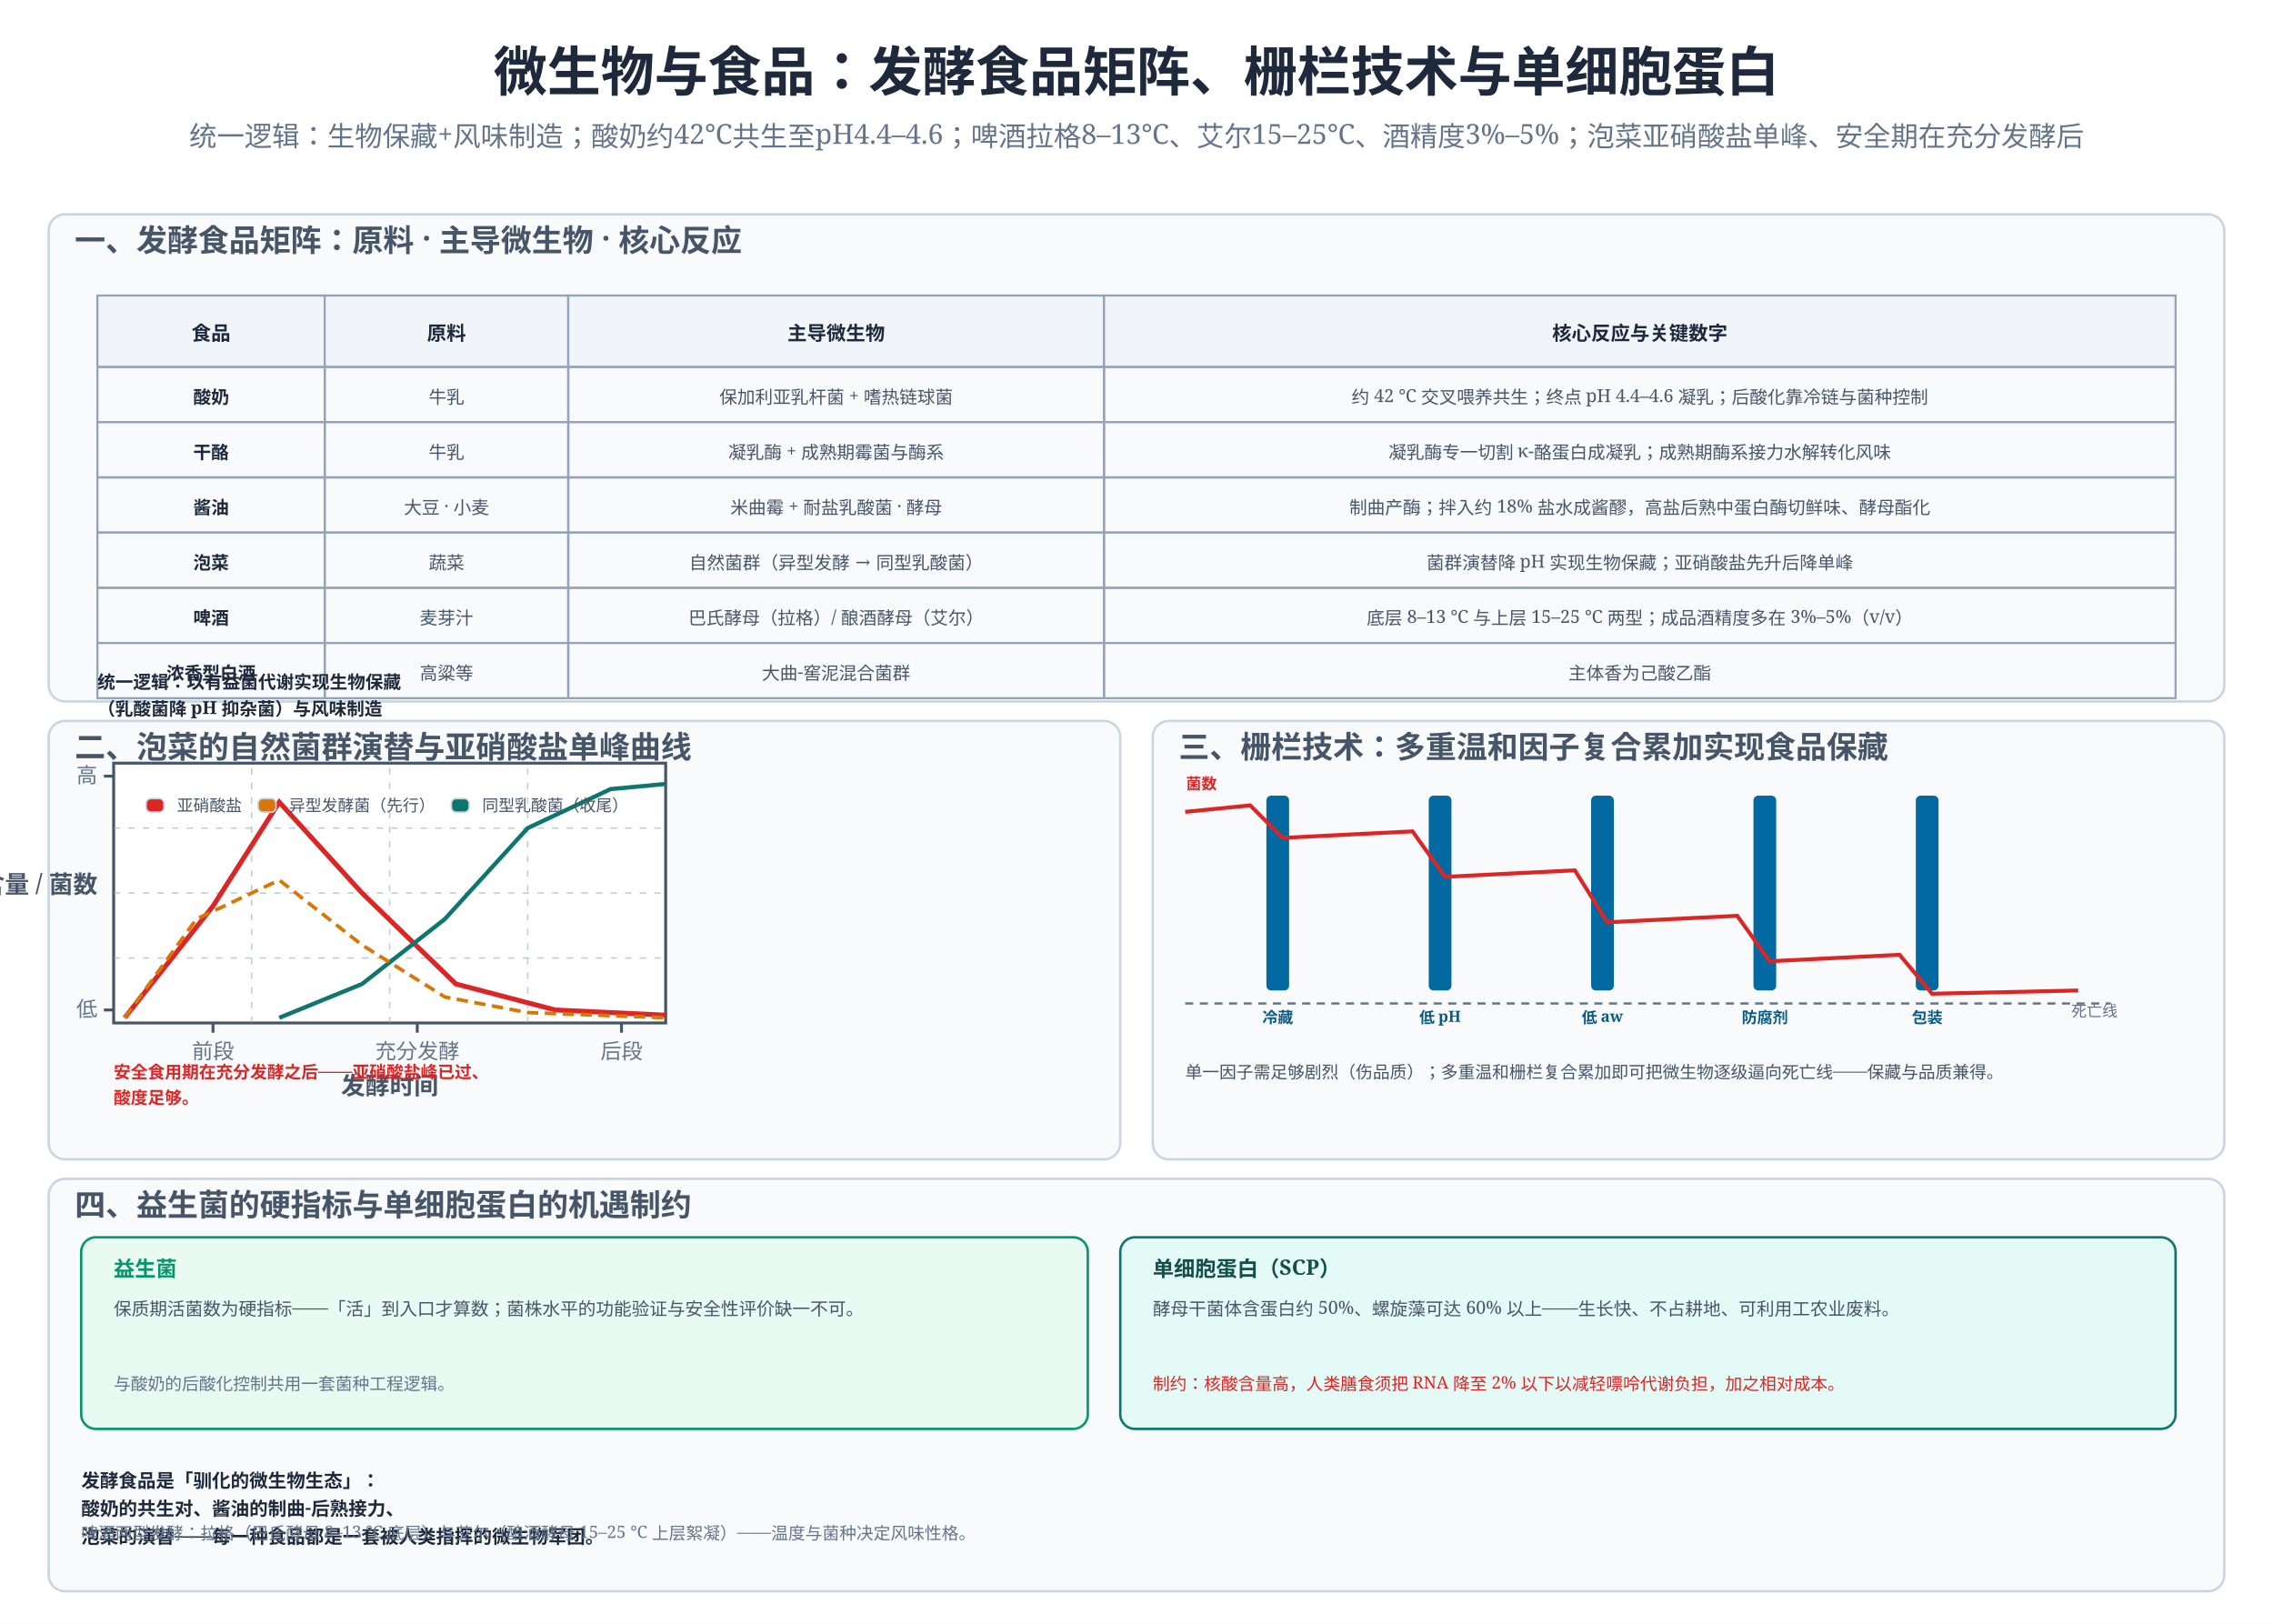
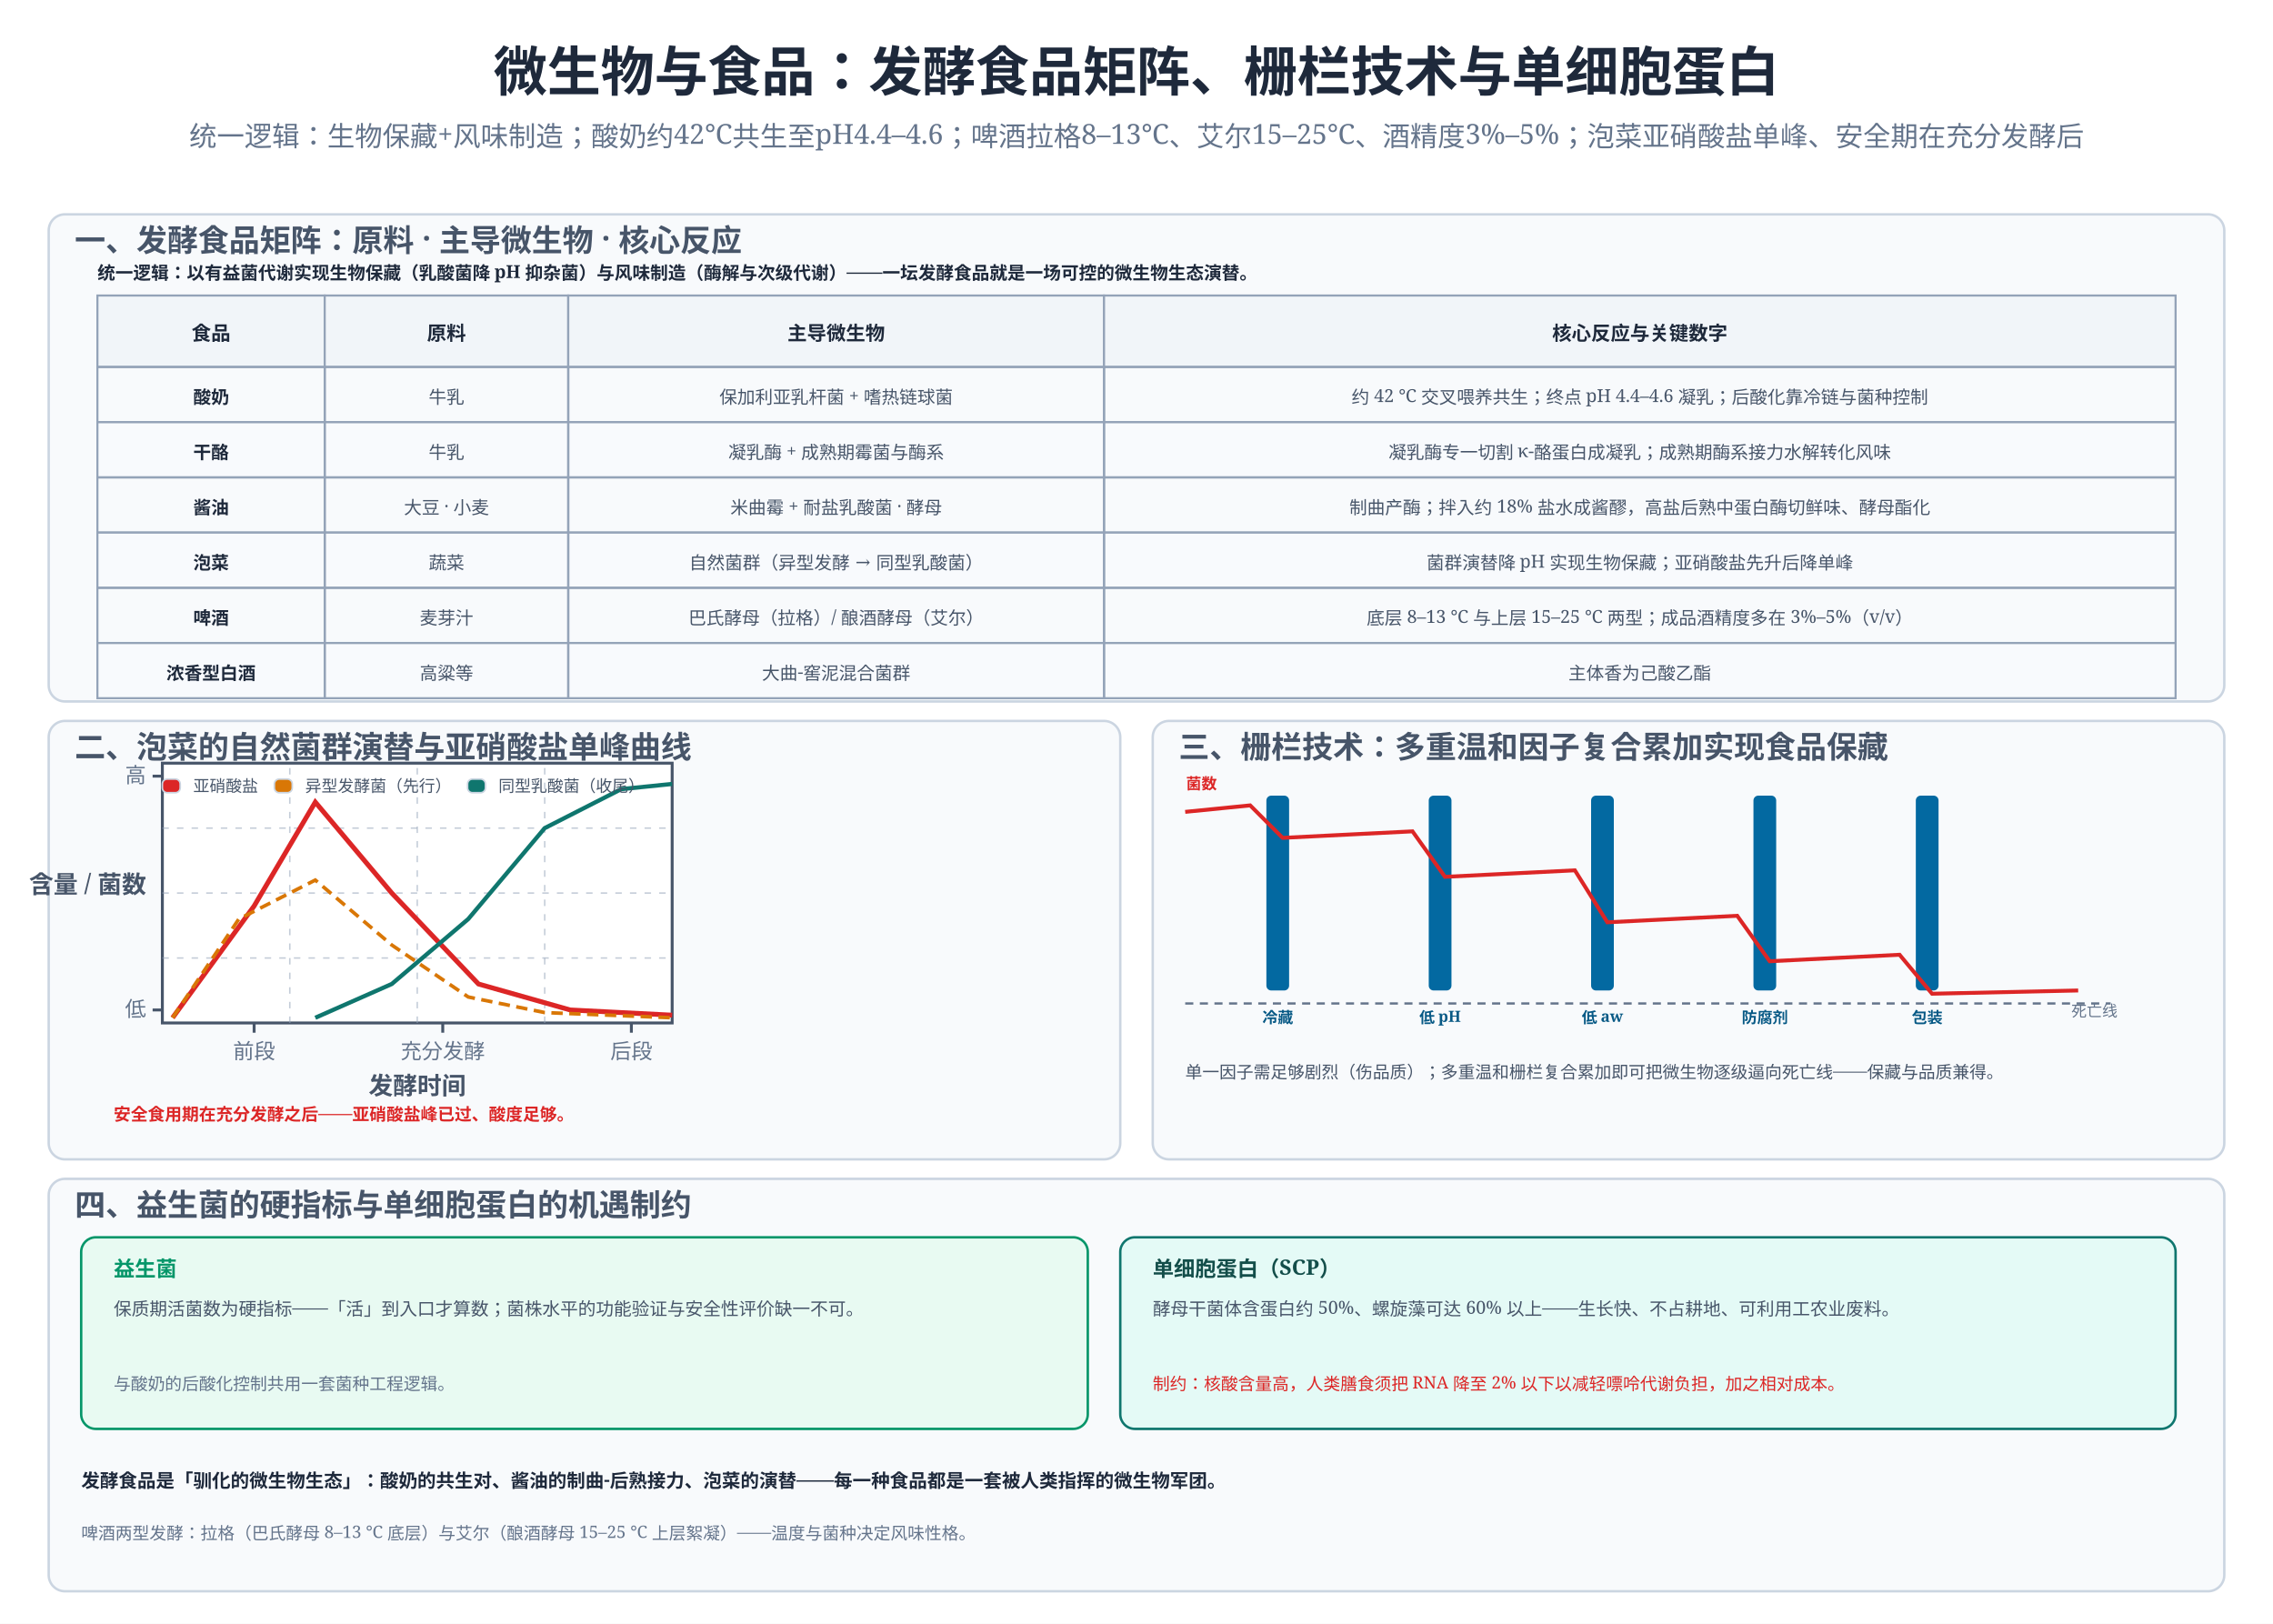
<svg xmlns="http://www.w3.org/2000/svg" width="1400" height="1000" viewBox="0 0 1400 1000" font-family="Noto Serif SC, LXGW WenKai, Songti SC, serif">
  <defs>
    <marker id="arr-ink" viewBox="0 0 10 10" refX="8.5" refY="5" markerWidth="7" markerHeight="7" orient="auto-start-reverse">
      <path d="M0,0 L10,5 L0,10 z" fill="#334155" />
    </marker>
    <marker id="arr-dna" viewBox="0 0 10 10" refX="8.5" refY="5" markerWidth="7" markerHeight="7" orient="auto-start-reverse">
      <path d="M0,0 L10,5 L0,10 z" fill="#0f766e" />
    </marker>
    <marker id="arr-rna" viewBox="0 0 10 10" refX="8.5" refY="5" markerWidth="7" markerHeight="7" orient="auto-start-reverse">
      <path d="M0,0 L10,5 L0,10 z" fill="#b45309" />
    </marker>
    <marker id="arr-pro" viewBox="0 0 10 10" refX="8.5" refY="5" markerWidth="7" markerHeight="7" orient="auto-start-reverse">
      <path d="M0,0 L10,5 L0,10 z" fill="#6d28d9" />
    </marker>
    <marker id="arr-enz" viewBox="0 0 10 10" refX="8.5" refY="5" markerWidth="7" markerHeight="7" orient="auto-start-reverse">
      <path d="M0,0 L10,5 L0,10 z" fill="#be185d" />
    </marker>
    <marker id="arr-acc" viewBox="0 0 10 10" refX="8.5" refY="5" markerWidth="7" markerHeight="7" orient="auto-start-reverse">
      <path d="M0,0 L10,5 L0,10 z" fill="#0369a1" />
    </marker>
    <marker id="arr-ok" viewBox="0 0 10 10" refX="8.5" refY="5" markerWidth="7" markerHeight="7" orient="auto-start-reverse">
      <path d="M0,0 L10,5 L0,10 z" fill="#059669" />
    </marker>
    <marker id="arr-warn" viewBox="0 0 10 10" refX="8.5" refY="5" markerWidth="7" markerHeight="7" orient="auto-start-reverse">
      <path d="M0,0 L10,5 L0,10 z" fill="#b45309" />
    </marker>
    <marker id="arr-bad" viewBox="0 0 10 10" refX="8.5" refY="5" markerWidth="7" markerHeight="7" orient="auto-start-reverse">
      <path d="M0,0 L10,5 L0,10 z" fill="#dc2626" />
    </marker>
    <marker id="arr-mute" viewBox="0 0 10 10" refX="8.5" refY="5" markerWidth="7" markerHeight="7" orient="auto-start-reverse">
      <path d="M0,0 L10,5 L0,10 z" fill="#94a3b8" />
    </marker>
  </defs>
  <rect x="0" y="0" width="1400" height="1000" fill="#ffffff" />
  <text x="700" y="56" text-anchor="middle" font-size="33" font-weight="700" fill="#1e293b">微生物与食品：发酵食品矩阵、栅栏技术与单细胞蛋白</text>
  <text x="700" y="90" text-anchor="middle" font-size="17" fill="#64748b">统一逻辑：生物保藏+风味制造；酸奶约42℃共生至pH4.4–4.6；啤酒拉格8–13℃、艾尔15–25℃、酒精度3%–5%；泡菜亚硝酸盐单峰、安全期在充分发酵后</text>
  <rect x="30" y="132" width="1340" height="300" rx="10" fill="#f8fafc" stroke="#cbd5e1" stroke-width="1.5" />
  <text x="46" y="154.84" font-size="19" fill="#475569" font-weight="700">一、发酵食品矩阵：原料 · 主导微生物 · 核心反应</text>
  <rect x="60" y="182" width="140" height="44" fill="#f1f5f9" stroke="#94a3b8" stroke-width="1.3" />
  <text x="130" y="209.5" font-size="12" fill="#1e293b" text-anchor="middle" font-weight="700">食品</text>
  <rect x="200" y="182" width="150" height="44" fill="#f1f5f9" stroke="#94a3b8" stroke-width="1.3" />
  <text x="275" y="209.5" font-size="12" fill="#1e293b" text-anchor="middle" font-weight="700">原料</text>
  <rect x="350" y="182" width="330" height="44" fill="#f1f5f9" stroke="#94a3b8" stroke-width="1.3" />
  <text x="515" y="209.5" font-size="12" fill="#1e293b" text-anchor="middle" font-weight="700">主导微生物</text>
  <rect x="680" y="182" width="660" height="44" fill="#f1f5f9" stroke="#94a3b8" stroke-width="1.3" />
  <text x="1010" y="209.5" font-size="12" fill="#1e293b" text-anchor="middle" font-weight="700">核心反应与关键数字</text>
  <rect x="60" y="226" width="140" height="34" fill="none" stroke="#94a3b8" stroke-width="1.3" />
  <text x="130" y="248.5" font-size="11" fill="#1e293b" text-anchor="middle" font-weight="700">酸奶</text>
  <rect x="200" y="226" width="150" height="34" fill="none" stroke="#94a3b8" stroke-width="1.3" />
  <text x="275" y="248.5" font-size="11" fill="#475569" text-anchor="middle" font-weight="500">牛乳</text>
  <rect x="350" y="226" width="330" height="34" fill="none" stroke="#94a3b8" stroke-width="1.3" />
  <text x="515" y="248.5" font-size="11" fill="#475569" text-anchor="middle" font-weight="500">保加利亚乳杆菌 + 嗜热链球菌</text>
  <rect x="680" y="226" width="660" height="34" fill="none" stroke="#94a3b8" stroke-width="1.3" />
  <text x="1010" y="248.5" font-size="11" fill="#475569" text-anchor="middle" font-weight="500">约 42 ℃ 交叉喂养共生；终点 pH 4.4–4.6 凝乳；后酸化靠冷链与菌种控制</text>
  <rect x="60" y="260" width="1280" height="34" fill="#f8fafc" fill-opacity="0.85" />
  <rect x="60" y="260" width="140" height="34" fill="none" stroke="#94a3b8" stroke-width="1.3" />
  <text x="130" y="282.5" font-size="11" fill="#1e293b" text-anchor="middle" font-weight="700">干酪</text>
  <rect x="200" y="260" width="150" height="34" fill="none" stroke="#94a3b8" stroke-width="1.3" />
  <text x="275" y="282.5" font-size="11" fill="#475569" text-anchor="middle" font-weight="500">牛乳</text>
  <rect x="350" y="260" width="330" height="34" fill="none" stroke="#94a3b8" stroke-width="1.3" />
  <text x="515" y="282.5" font-size="11" fill="#475569" text-anchor="middle" font-weight="500">凝乳酶 + 成熟期霉菌与酶系</text>
  <rect x="680" y="260" width="660" height="34" fill="none" stroke="#94a3b8" stroke-width="1.3" />
  <text x="1010" y="282.5" font-size="11" fill="#475569" text-anchor="middle" font-weight="500">凝乳酶专一切割 κ-酪蛋白成凝乳；成熟期酶系接力水解转化风味</text>
  <rect x="60" y="294" width="140" height="34" fill="none" stroke="#94a3b8" stroke-width="1.3" />
  <text x="130" y="316.5" font-size="11" fill="#1e293b" text-anchor="middle" font-weight="700">酱油</text>
  <rect x="200" y="294" width="150" height="34" fill="none" stroke="#94a3b8" stroke-width="1.3" />
  <text x="275" y="316.5" font-size="11" fill="#475569" text-anchor="middle" font-weight="500">大豆 · 小麦</text>
  <rect x="350" y="294" width="330" height="34" fill="none" stroke="#94a3b8" stroke-width="1.3" />
  <text x="515" y="316.5" font-size="11" fill="#475569" text-anchor="middle" font-weight="500">米曲霉 + 耐盐乳酸菌 · 酵母</text>
  <rect x="680" y="294" width="660" height="34" fill="none" stroke="#94a3b8" stroke-width="1.3" />
  <text x="1010" y="316.5" font-size="11" fill="#475569" text-anchor="middle" font-weight="500">制曲产酶；拌入约 18% 盐水成酱醪，高盐后熟中蛋白酶切鲜味、酵母酯化</text>
  <rect x="60" y="328" width="1280" height="34" fill="#f8fafc" fill-opacity="0.85" />
  <rect x="60" y="328" width="140" height="34" fill="none" stroke="#94a3b8" stroke-width="1.3" />
  <text x="130" y="350.5" font-size="11" fill="#1e293b" text-anchor="middle" font-weight="700">泡菜</text>
  <rect x="200" y="328" width="150" height="34" fill="none" stroke="#94a3b8" stroke-width="1.3" />
  <text x="275" y="350.5" font-size="11" fill="#475569" text-anchor="middle" font-weight="500">蔬菜</text>
  <rect x="350" y="328" width="330" height="34" fill="none" stroke="#94a3b8" stroke-width="1.3" />
  <text x="515" y="350.5" font-size="11" fill="#475569" text-anchor="middle" font-weight="500">自然菌群（异型发酵 → 同型乳酸菌）</text>
  <rect x="680" y="328" width="660" height="34" fill="none" stroke="#94a3b8" stroke-width="1.3" />
  <text x="1010" y="350.5" font-size="11" fill="#475569" text-anchor="middle" font-weight="500">菌群演替降 pH 实现生物保藏；亚硝酸盐先升后降单峰</text>
  <rect x="60" y="362" width="140" height="34" fill="none" stroke="#94a3b8" stroke-width="1.3" />
  <text x="130" y="384.5" font-size="11" fill="#1e293b" text-anchor="middle" font-weight="700">啤酒</text>
  <rect x="200" y="362" width="150" height="34" fill="none" stroke="#94a3b8" stroke-width="1.3" />
  <text x="275" y="384.5" font-size="11" fill="#475569" text-anchor="middle" font-weight="500">麦芽汁</text>
  <rect x="350" y="362" width="330" height="34" fill="none" stroke="#94a3b8" stroke-width="1.3" />
  <text x="515" y="384.5" font-size="11" fill="#475569" text-anchor="middle" font-weight="500">巴氏酵母（拉格）/ 酿酒酵母（艾尔）</text>
  <rect x="680" y="362" width="660" height="34" fill="none" stroke="#94a3b8" stroke-width="1.3" />
  <text x="1010" y="384.5" font-size="11" fill="#475569" text-anchor="middle" font-weight="500">底层 8–13 ℃ 与上层 15–25 ℃ 两型；成品酒精度多在 3%–5%（v/v）</text>
  <rect x="60" y="396" width="1280" height="34" fill="#f8fafc" fill-opacity="0.85" />
  <rect x="60" y="396" width="140" height="34" fill="none" stroke="#94a3b8" stroke-width="1.3" />
  <text x="130" y="418.5" font-size="11" fill="#1e293b" text-anchor="middle" font-weight="700">浓香型白酒</text>
  <rect x="200" y="396" width="150" height="34" fill="none" stroke="#94a3b8" stroke-width="1.3" />
  <text x="275" y="418.5" font-size="11" fill="#475569" text-anchor="middle" font-weight="500">高粱等</text>
  <rect x="350" y="396" width="330" height="34" fill="none" stroke="#94a3b8" stroke-width="1.3" />
  <text x="515" y="418.5" font-size="11" fill="#475569" text-anchor="middle" font-weight="500">大曲-窖泥混合菌群</text>
  <rect x="680" y="396" width="660" height="34" fill="none" stroke="#94a3b8" stroke-width="1.3" />
  <text x="1010" y="418.5" font-size="11" fill="#475569" text-anchor="middle" font-weight="500">主体香为己酸乙酯</text>
-   <text x="60" y="424" font-size="11" fill="#1e293b" font-weight="700">统一逻辑：以有益菌代谢实现生物保藏</text>
-   <text x="60" y="440.5" font-size="11" fill="#1e293b" font-weight="700">（乳酸菌降 pH 抑杂菌）与风味制造</text>
-   <text x="60" y="457" font-size="11" fill="#1e293b" font-weight="700">（酶解与次级代谢）</text>
-   <text x="60" y="473.5" font-size="11" fill="#1e293b" font-weight="700">——一坛发酵食品就是一场可控的微生物生态演替。</text>
+   <text x="60" y="172" font-size="11" fill="#1e293b" font-weight="700">统一逻辑：以有益菌代谢实现生物保藏（乳酸菌降 pH 抑杂菌）与风味制造（酶解与次级代谢）——一坛发酵食品就是一场可控的微生物生态演替。</text>
  <rect x="30" y="444" width="660" height="270" rx="10" fill="#f8fafc" stroke="#cbd5e1" stroke-width="1.5" />
  <text x="46" y="466.84" font-size="19" fill="#475569" font-weight="700">二、泡菜的自然菌群演替与亚硝酸盐单峰曲线</text>
-   <rect x="70" y="470" width="340" height="160" fill="#ffffff" stroke="#475569" stroke-width="1.8" />
-   <line x1="70" y1="590" x2="410" y2="590" stroke="#94a3b8" stroke-width="0.9" stroke-dasharray="4 5" opacity="0.55" />
-   <line x1="155" y1="630" x2="155" y2="470" stroke="#94a3b8" stroke-width="0.9" stroke-dasharray="4 5" opacity="0.55" />
-   <line x1="70" y1="550" x2="410" y2="550" stroke="#94a3b8" stroke-width="0.9" stroke-dasharray="4 5" opacity="0.55" />
-   <line x1="240" y1="630" x2="240" y2="470" stroke="#94a3b8" stroke-width="0.9" stroke-dasharray="4 5" opacity="0.55" />
-   <line x1="70" y1="510" x2="410" y2="510" stroke="#94a3b8" stroke-width="0.9" stroke-dasharray="4 5" opacity="0.55" />
-   <line x1="325" y1="630" x2="325" y2="470" stroke="#94a3b8" stroke-width="0.9" stroke-dasharray="4 5" opacity="0.55" />
-   <line x1="131.2" y1="630" x2="131.2" y2="636" stroke="#475569" stroke-width="1.8" />
-   <text x="131.2" y="652" font-size="13" fill="#64748b" text-anchor="middle">前段</text>
-   <line x1="257" y1="630" x2="257" y2="636" stroke="#475569" stroke-width="1.8" />
-   <text x="257" y="652" font-size="13" fill="#64748b" text-anchor="middle">充分发酵</text>
-   <line x1="382.8" y1="630" x2="382.8" y2="636" stroke="#475569" stroke-width="1.8" />
-   <text x="382.8" y="652" font-size="13" fill="#64748b" text-anchor="middle">后段</text>
-   <line x1="64" y1="622" x2="70" y2="622" stroke="#475569" stroke-width="1.8" />
-   <text x="60" y="626" font-size="13" fill="#64748b" text-anchor="end">低</text>
-   <line x1="64" y1="478" x2="70" y2="478" stroke="#475569" stroke-width="1.8" />
-   <text x="60" y="482" font-size="13" fill="#64748b" text-anchor="end">高</text>
-   <text x="240" y="674" font-size="15" fill="#475569" text-anchor="middle" font-weight="600">发酵时间</text>
-   <text x="24" y="550" font-size="15" fill="#475569" text-anchor="middle" font-weight="600">含量 / 菌数</text>
-   <path d="M76.8,626.8 L131.2,558.0 L172.0,494.0 L223.0,550.0 L280.8,606.0 L342.0,622.0 L410.0,625.2" fill="none" stroke="#dc2626" stroke-width="3" />
-   <path d="M172.0,626.8 L223.0,606.0 L274.0,566.0 L325.0,510.0 L376.0,486.0 L410.0,482.8" fill="none" stroke="#0f766e" stroke-width="2.6" />
-   <path d="M76.8,626.8 L121.0,566.0 L172.0,542.0 L223.0,582.0 L274.0,614.0 L325.0,623.6 L410.0,626.8" fill="none" stroke="#d97706" stroke-width="2.2" stroke-dasharray="7 4" />
-   <rect x="90" y="491.8" width="11" height="8.4" rx="3" fill="#dc2626" stroke="#cbd5e1" stroke-width="1" />
-   <text x="109" y="499.6" font-size="10" fill="#475569">亚硝酸盐</text>
-   <rect x="159" y="491.8" width="11" height="8.4" rx="3" fill="#d97706" stroke="#cbd5e1" stroke-width="1" />
-   <text x="178" y="499.6" font-size="10" fill="#475569">异型发酵菌（先行）</text>
-   <rect x="278" y="491.8" width="11" height="8.4" rx="3" fill="#0f766e" stroke="#cbd5e1" stroke-width="1" />
-   <text x="297" y="499.6" font-size="10" fill="#475569">同型乳酸菌（收尾）</text>
-   <text x="70" y="664" font-size="10.5" fill="#dc2626" font-weight="700">安全食用期在充分发酵之后——亚硝酸盐峰已过、</text>
-   <text x="70" y="679.75" font-size="10.5" fill="#dc2626" font-weight="700">酸度足够。</text>
+   <rect x="100" y="470" width="314" height="160" fill="#ffffff" stroke="#475569" stroke-width="1.8" />
+   <line x1="100" y1="590" x2="414" y2="590" stroke="#94a3b8" stroke-width="0.9" stroke-dasharray="4 5" opacity="0.55" />
+   <line x1="178.5" y1="630" x2="178.5" y2="470" stroke="#94a3b8" stroke-width="0.9" stroke-dasharray="4 5" opacity="0.55" />
+   <line x1="100" y1="550" x2="414" y2="550" stroke="#94a3b8" stroke-width="0.9" stroke-dasharray="4 5" opacity="0.55" />
+   <line x1="257" y1="630" x2="257" y2="470" stroke="#94a3b8" stroke-width="0.9" stroke-dasharray="4 5" opacity="0.55" />
+   <line x1="100" y1="510" x2="414" y2="510" stroke="#94a3b8" stroke-width="0.9" stroke-dasharray="4 5" opacity="0.55" />
+   <line x1="335.5" y1="630" x2="335.5" y2="470" stroke="#94a3b8" stroke-width="0.9" stroke-dasharray="4 5" opacity="0.55" />
+   <line x1="156.52" y1="630" x2="156.52" y2="636" stroke="#475569" stroke-width="1.8" />
+   <text x="156.52" y="652" font-size="13" fill="#64748b" text-anchor="middle">前段</text>
+   <line x1="272.7" y1="630" x2="272.7" y2="636" stroke="#475569" stroke-width="1.8" />
+   <text x="272.7" y="652" font-size="13" fill="#64748b" text-anchor="middle">充分发酵</text>
+   <line x1="388.88" y1="630" x2="388.88" y2="636" stroke="#475569" stroke-width="1.8" />
+   <text x="388.88" y="652" font-size="13" fill="#64748b" text-anchor="middle">后段</text>
+   <line x1="94" y1="622" x2="100" y2="622" stroke="#475569" stroke-width="1.8" />
+   <text x="90" y="626" font-size="13" fill="#64748b" text-anchor="end">低</text>
+   <line x1="94" y1="478" x2="100" y2="478" stroke="#475569" stroke-width="1.8" />
+   <text x="90" y="482" font-size="13" fill="#64748b" text-anchor="end">高</text>
+   <text x="257" y="674" font-size="15" fill="#475569" text-anchor="middle" font-weight="600">发酵时间</text>
+   <text x="54" y="550" font-size="15" fill="#475569" text-anchor="middle" font-weight="600">含量 / 菌数</text>
+   <path d="M106.3,626.8 L156.5,558.0 L194.2,494.0 L241.3,550.0 L294.7,606.0 L351.2,622.0 L414.0,625.2" fill="none" stroke="#dc2626" stroke-width="3" />
+   <path d="M194.2,626.8 L241.3,606.0 L288.4,566.0 L335.5,510.0 L382.6,486.0 L414.0,482.8" fill="none" stroke="#0f766e" stroke-width="2.6" />
+   <path d="M106.3,626.8 L147.1,566.0 L194.2,542.0 L241.3,582.0 L288.4,614.0 L335.5,623.6 L414.0,626.8" fill="none" stroke="#d97706" stroke-width="2.2" stroke-dasharray="7 4" />
+   <rect x="100" y="479.8" width="11" height="8.4" rx="3" fill="#dc2626" stroke="#cbd5e1" stroke-width="1" />
+   <text x="119" y="487.6" font-size="10" fill="#475569">亚硝酸盐</text>
+   <rect x="169" y="479.8" width="11" height="8.4" rx="3" fill="#d97706" stroke="#cbd5e1" stroke-width="1" />
+   <text x="188" y="487.6" font-size="10" fill="#475569">异型发酵菌（先行）</text>
+   <rect x="288" y="479.8" width="11" height="8.4" rx="3" fill="#0f766e" stroke="#cbd5e1" stroke-width="1" />
+   <text x="307" y="487.6" font-size="10" fill="#475569">同型乳酸菌（收尾）</text>
+   <text x="70" y="690" font-size="10.5" fill="#dc2626" font-weight="700">安全食用期在充分发酵之后——亚硝酸盐峰已过、酸度足够。</text>
  <rect x="710" y="444" width="660" height="270" rx="10" fill="#f8fafc" stroke="#cbd5e1" stroke-width="1.5" />
  <text x="726" y="466.84" font-size="19" fill="#475569" font-weight="700">三、栅栏技术：多重温和因子复合累加实现食品保藏</text>
  <rect x="780" y="490" width="14" height="120" rx="3" fill="#0369a1" />
  <text x="787" y="630" font-size="9.5" fill="#075985" text-anchor="middle" font-weight="700">冷藏</text>
  <rect x="880" y="490" width="14" height="120" rx="3" fill="#0369a1" />
  <text x="887" y="630" font-size="9.5" fill="#075985" text-anchor="middle" font-weight="700">低 pH</text>
  <rect x="980" y="490" width="14" height="120" rx="3" fill="#0369a1" />
  <text x="987" y="630" font-size="9.5" fill="#075985" text-anchor="middle" font-weight="700">低 aw</text>
  <rect x="1080" y="490" width="14" height="120" rx="3" fill="#0369a1" />
  <text x="1087" y="630" font-size="9.5" fill="#075985" text-anchor="middle" font-weight="700">防腐剂</text>
  <rect x="1180" y="490" width="14" height="120" rx="3" fill="#0369a1" />
  <text x="1187" y="630" font-size="9.5" fill="#075985" text-anchor="middle" font-weight="700">包装</text>
  <polyline points="730,500 770,496 790,516 870,512 890,540 970,536 990,568 1070,564 1090,592 1170,588 1190,612 1280,610" fill="none" stroke="#dc2626" stroke-width="2.4" />
  <text x="740" y="486" font-size="9.5" fill="#dc2626" text-anchor="middle" font-weight="700">菌数</text>
  <text x="1290" y="626" font-size="9.5" fill="#64748b" text-anchor="middle">死亡线</text>
  <line x1="730" y1="618" x2="1300" y2="618" stroke="#64748b" stroke-width="1.4" stroke-dasharray="5 4" />
  <text x="730" y="664" font-size="10.5" fill="#475569">单一因子需足够剧烈（伤品质）；多重温和栅栏复合累加即可把微生物逐级逼向死亡线——保藏与品质兼得。</text>
  <rect x="30" y="726" width="1340" height="254" rx="10" fill="#f8fafc" stroke="#cbd5e1" stroke-width="1.5" />
  <text x="46" y="748.84" font-size="19" fill="#475569" font-weight="700">四、益生菌的硬指标与单细胞蛋白的机遇制约</text>
  <rect x="50" y="762" width="620" height="118" rx="9" fill="#d1fae5" fill-opacity="0.4" stroke="#059669" stroke-width="1.5" />
  <text x="70" y="786" font-size="13" fill="#059669" font-weight="700">益生菌</text>
  <text x="70" y="810" font-size="11" fill="#475569">保质期活菌数为硬指标——「活」到入口才算数；菌株水平的功能验证与安全性评价缺一不可。</text>
  <text x="70" y="856" font-size="10.5" fill="#64748b">与酸奶的后酸化控制共用一套菌种工程逻辑。</text>
  <rect x="690" y="762" width="650" height="118" rx="9" fill="#ccfbf1" fill-opacity="0.45" stroke="#0f766e" stroke-width="1.5" />
  <text x="710" y="786" font-size="13" fill="#134e4a" font-weight="700">单细胞蛋白（SCP）</text>
  <text x="710" y="810" font-size="11" fill="#475569">酵母干菌体含蛋白约 50%、螺旋藻可达 60% 以上——生长快、不占耕地、可利用工农业废料。</text>
  <text x="710" y="856" font-size="10.5" fill="#dc2626">制约：核酸含量高，人类膳食须把 RNA 降至 2% 以下以减轻嘌呤代谢负担，加之相对成本。</text>
-   <text x="50" y="916" font-size="11.5" fill="#1e293b" font-weight="700">发酵食品是「驯化的微生物生态」：</text>
-   <text x="50" y="933.25" font-size="11.5" fill="#1e293b" font-weight="700">酸奶的共生对、酱油的制曲-后熟接力、</text>
-   <text x="50" y="950.5" font-size="11.5" fill="#1e293b" font-weight="700">泡菜的演替——每一种食品都是一套被人类指挥的微生物军团。</text>
+   <text x="50" y="916" font-size="11.5" fill="#1e293b" font-weight="700">发酵食品是「驯化的微生物生态」：酸奶的共生对、酱油的制曲-后熟接力、泡菜的演替——每一种食品都是一套被人类指挥的微生物军团。</text>
  <text x="50" y="948" font-size="10.5" fill="#64748b">啤酒两型发酵：拉格（巴氏酵母 8–13 ℃ 底层）与艾尔（酿酒酵母 15–25 ℃ 上层絮凝）——温度与菌种决定风味性格。</text>
</svg>
